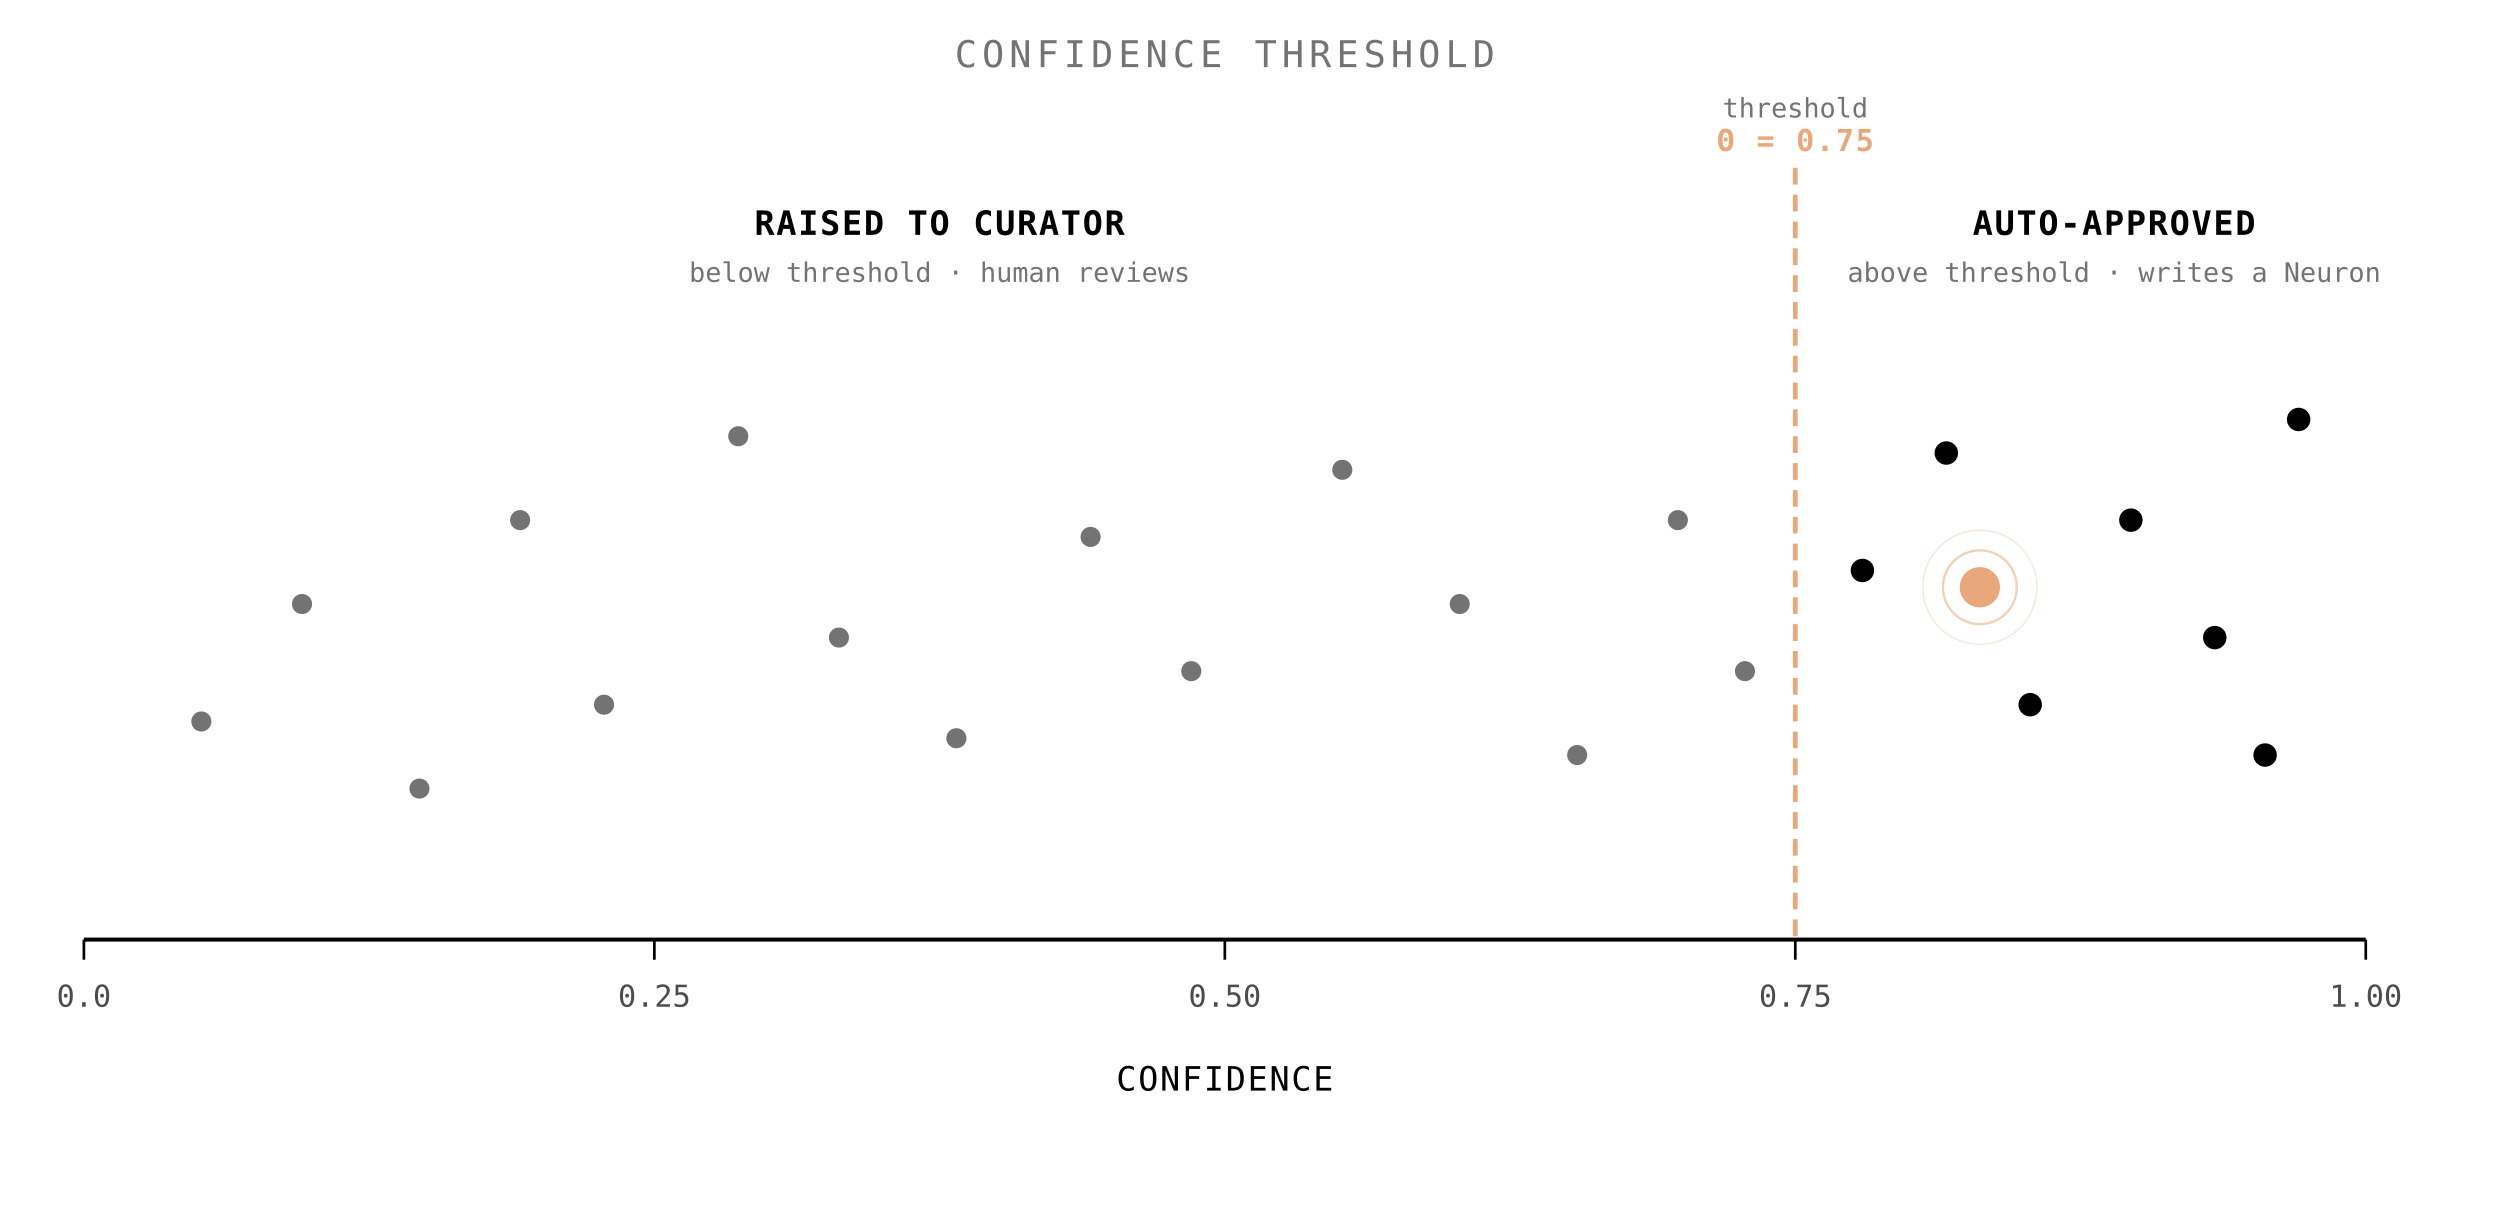
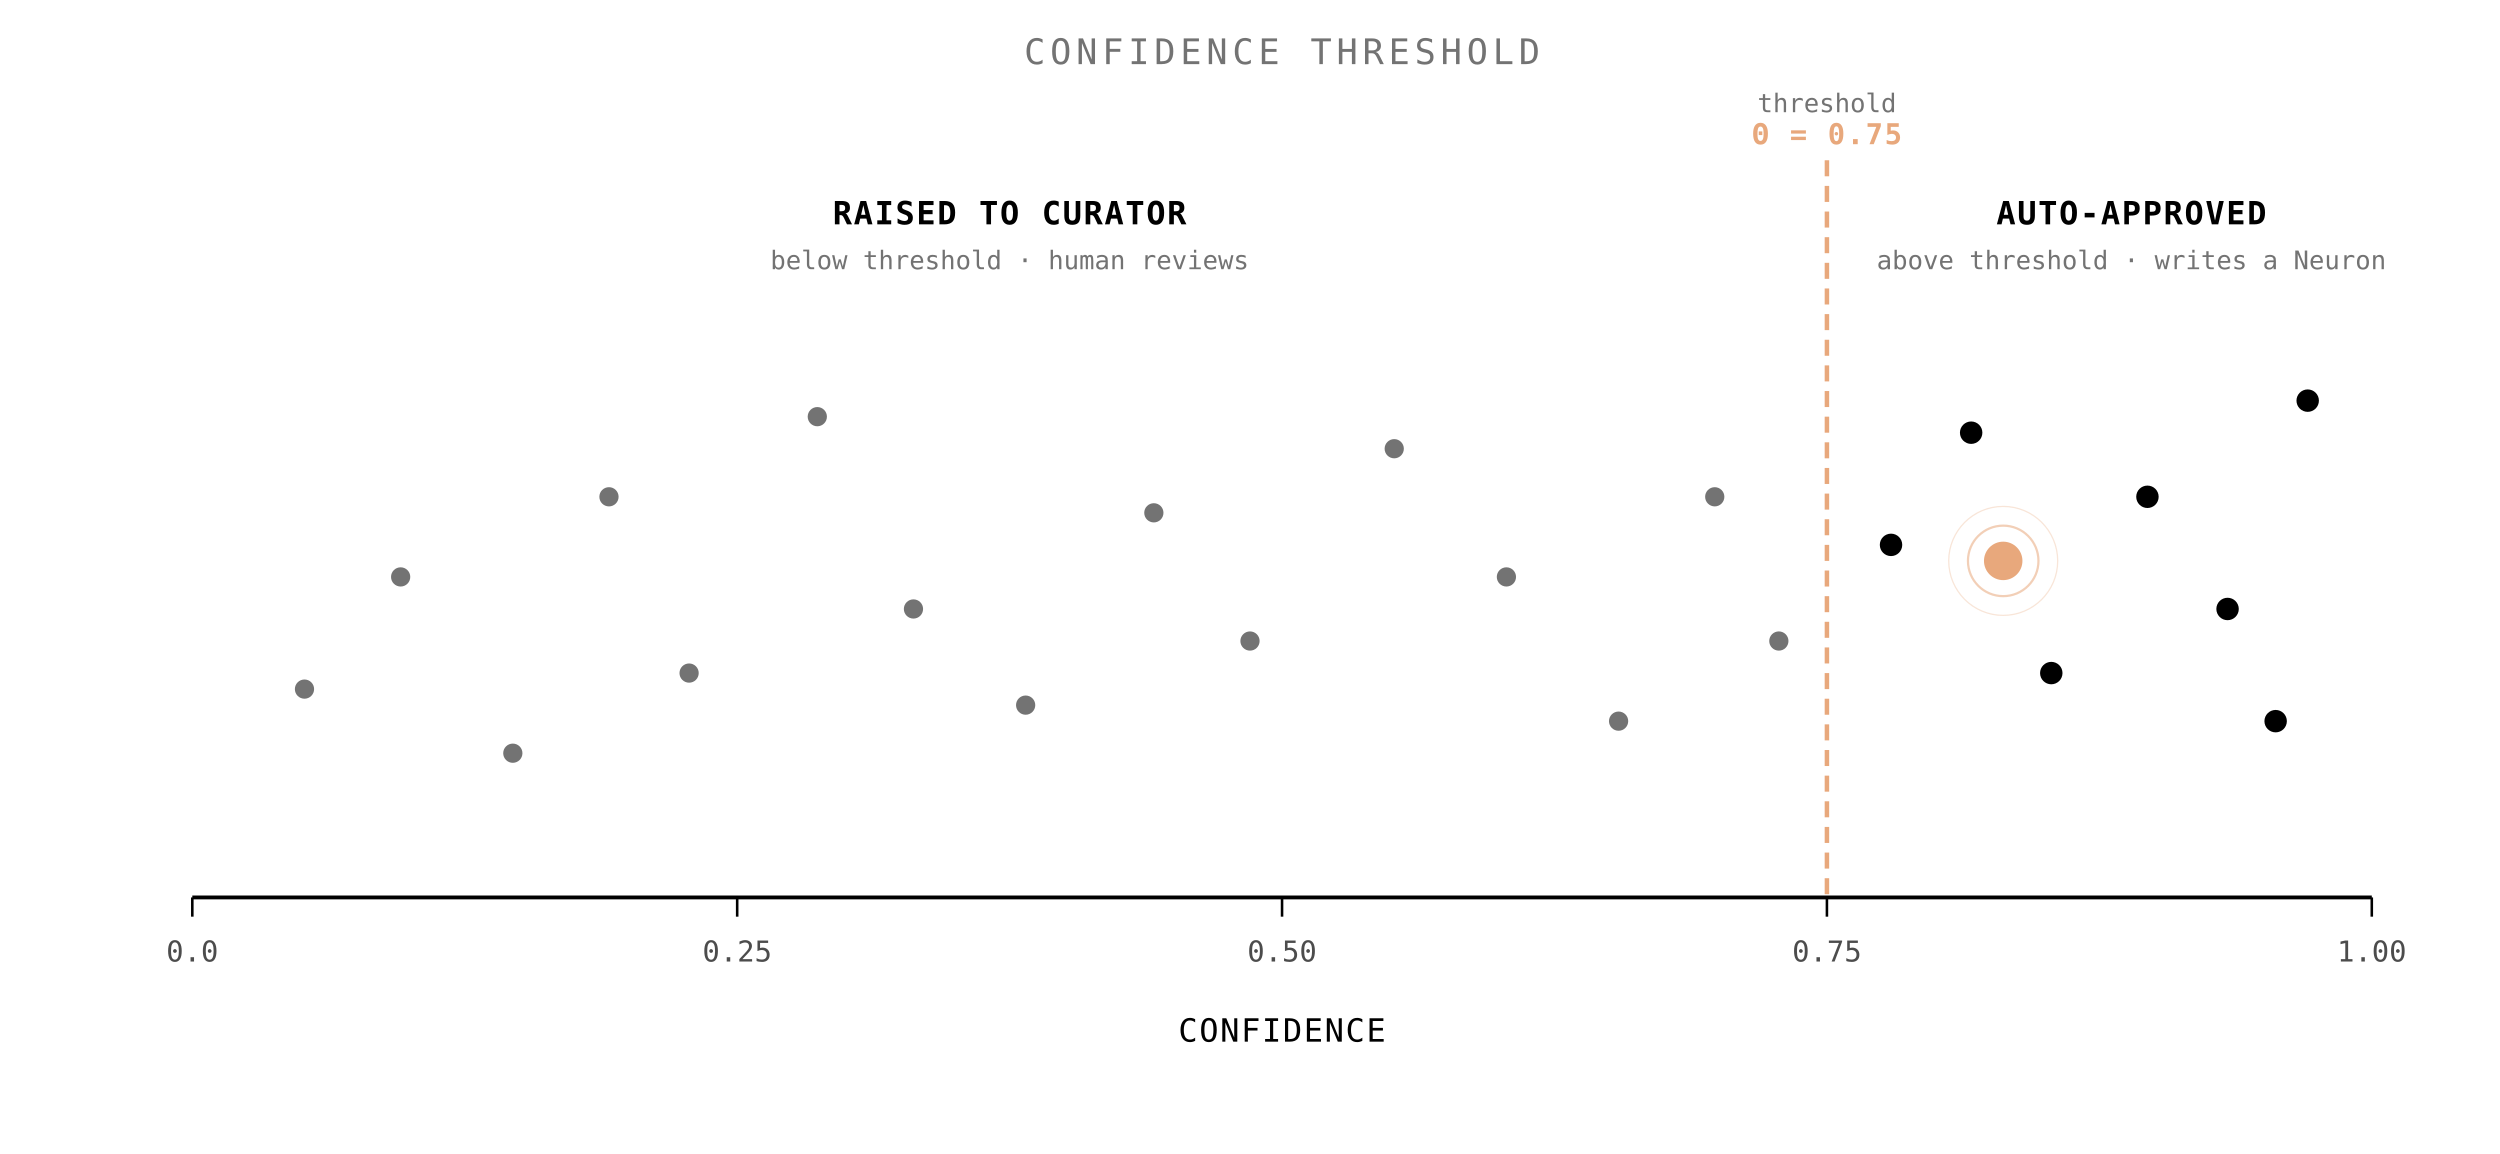
- <svg xmlns="http://www.w3.org/2000/svg" viewBox="55 40 745 360" role="img" aria-label="Confidence threshold scatter: candidates below threshold raised to curator, above auto-approved">
+ <svg xmlns="http://www.w3.org/2000/svg" viewBox="20 40 780 360" role="img" aria-label="Confidence threshold scatter: candidates below threshold raised to curator, above auto-approved">
  <line x1="80" y1="320" x2="760" y2="320" stroke="currentColor" stroke-width="1.2" />
  <g stroke="currentColor" stroke-width="0.8">
    <line x1="80" y1="320" x2="80" y2="326" />
    <line x1="250" y1="320" x2="250" y2="326" />
    <line x1="420" y1="320" x2="420" y2="326" />
    <line x1="590" y1="320" x2="590" y2="326" />
    <line x1="760" y1="320" x2="760" y2="326" />
  </g>
  <g font-family="monospace" font-size="9" fill="currentColor" text-anchor="middle" opacity="0.7">
    <text x="80" y="340">0.0</text>
    <text x="250" y="340">0.25</text>
    <text x="420" y="340">0.50</text>
    <text x="590" y="340">0.75</text>
    <text x="760" y="340">1.00</text>
  </g>
  <text x="420" y="365" font-family="monospace" font-size="10" fill="currentColor" text-anchor="middle" letter-spacing="0.5">CONFIDENCE</text>
  <line x1="590" y1="90" x2="590" y2="320" stroke="#e8a87c" stroke-width="1.4" stroke-dasharray="5,3" />
  <text x="590" y="85" font-family="monospace" font-size="9" fill="#e8a87c" text-anchor="middle" font-weight="bold" letter-spacing="0.5">Θ = 0.75</text>
  <text x="590" y="75" font-family="monospace" font-size="8" fill="currentColor" text-anchor="middle" opacity="0.55">threshold</text>
  <text x="335" y="110" font-family="monospace" font-size="10" fill="currentColor" text-anchor="middle" font-weight="bold" letter-spacing="0.5">RAISED TO CURATOR</text>
  <text x="335" y="124" font-family="monospace" font-size="8" fill="currentColor" text-anchor="middle" opacity="0.55">below threshold · human reviews</text>
  <text x="685" y="110" font-family="monospace" font-size="10" fill="currentColor" text-anchor="middle" font-weight="bold" letter-spacing="0.5">AUTO-APPROVED</text>
  <text x="685" y="124" font-family="monospace" font-size="8" fill="currentColor" text-anchor="middle" opacity="0.55">above threshold · writes a Neuron</text>
  <g fill="currentColor" opacity="0.55">
    <circle cx="115" cy="255" r="3" />
    <circle cx="145" cy="220" r="3" />
    <circle cx="180" cy="275" r="3" />
    <circle cx="210" cy="195" r="3" />
    <circle cx="235" cy="250" r="3" />
    <circle cx="275" cy="170" r="3" />
    <circle cx="305" cy="230" r="3" />
    <circle cx="340" cy="260" r="3" />
    <circle cx="380" cy="200" r="3" />
    <circle cx="410" cy="240" r="3" />
    <circle cx="455" cy="180" r="3" />
    <circle cx="490" cy="220" r="3" />
    <circle cx="525" cy="265" r="3" />
    <circle cx="555" cy="195" r="3" />
    <circle cx="575" cy="240" r="3" />
  </g>
  <g fill="currentColor">
    <circle cx="610" cy="210" r="3.5" />
    <circle cx="635" cy="175" r="3.5" />
    <circle cx="660" cy="250" r="3.5" />
    <circle cx="690" cy="195" r="3.5" />
    <circle cx="715" cy="230" r="3.5" />
    <circle cx="740" cy="165" r="3.5" />
    <circle cx="730" cy="265" r="3.5" />
  </g>
  <circle cx="645" cy="215" r="6" fill="#e8a87c" />
  <circle cx="645" cy="215" r="11" fill="none" stroke="#e8a87c" stroke-width="0.7" opacity="0.55" />
  <circle cx="645" cy="215" r="17" fill="none" stroke="#e8a87c" stroke-width="0.4" opacity="0.3" />
  <text x="420" y="60" font-family="monospace" font-size="11" fill="currentColor" text-anchor="middle" opacity="0.55" letter-spacing="1.5">CONFIDENCE THRESHOLD</text>
</svg>
